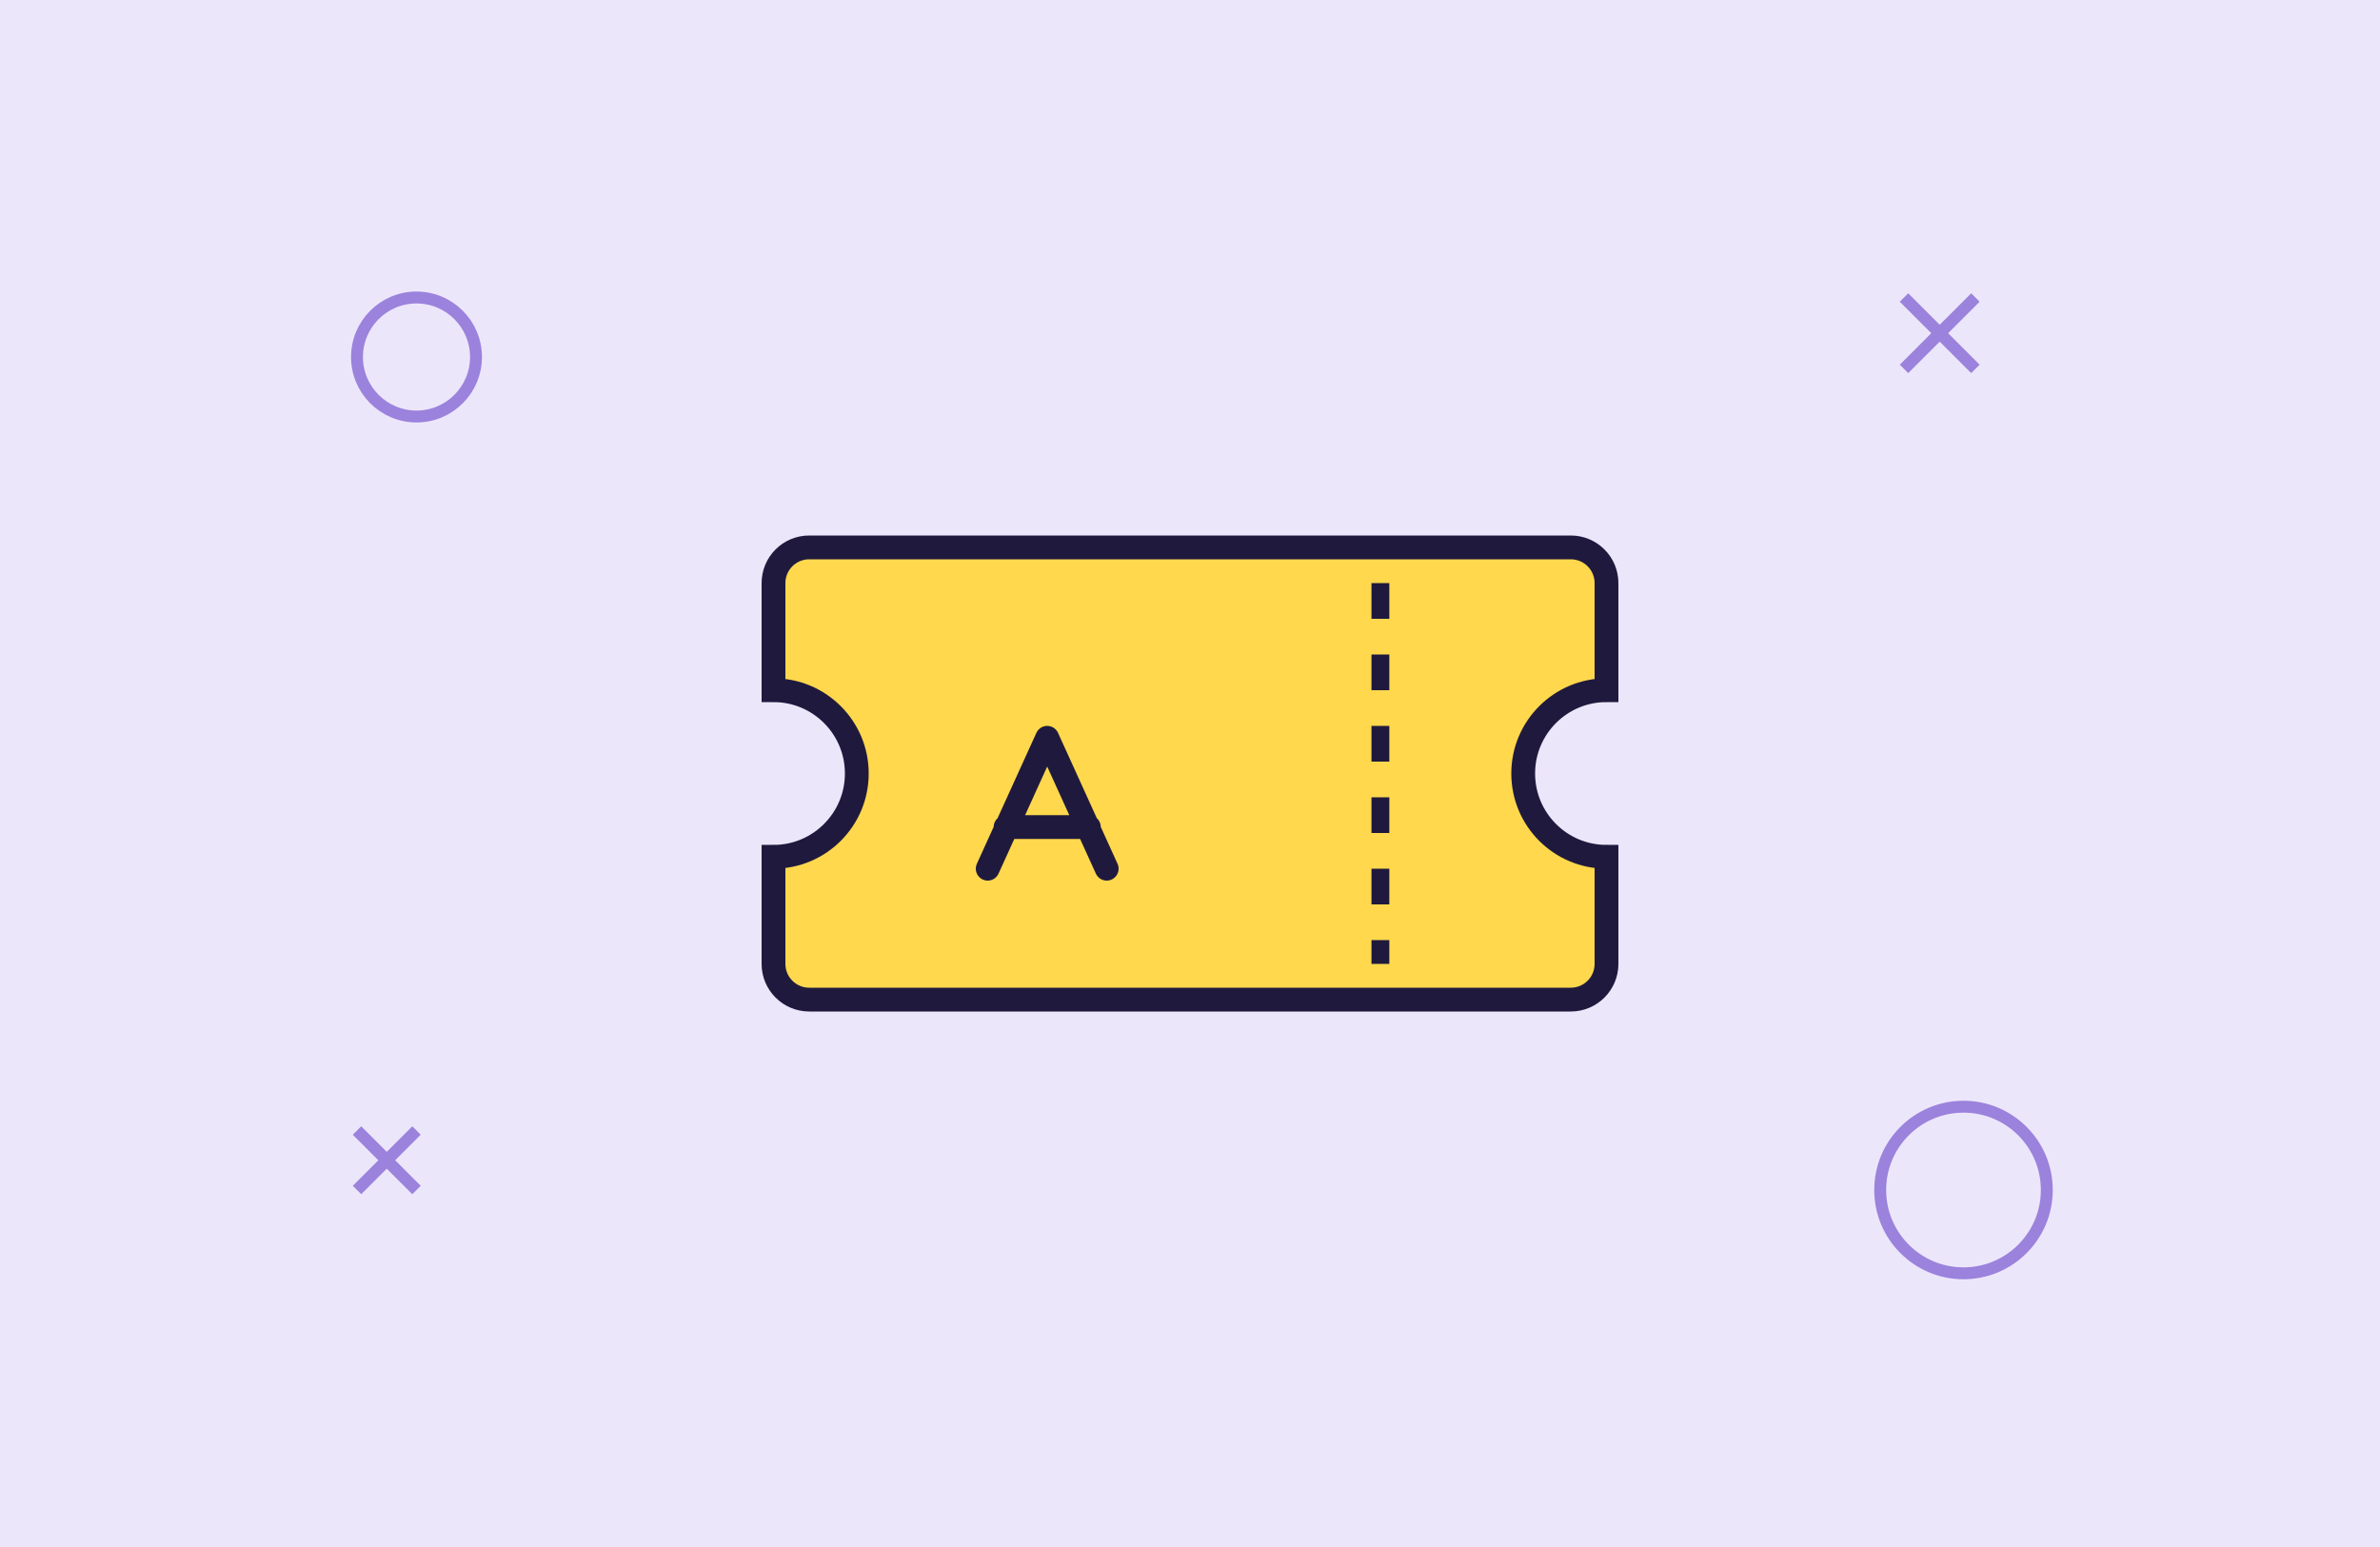
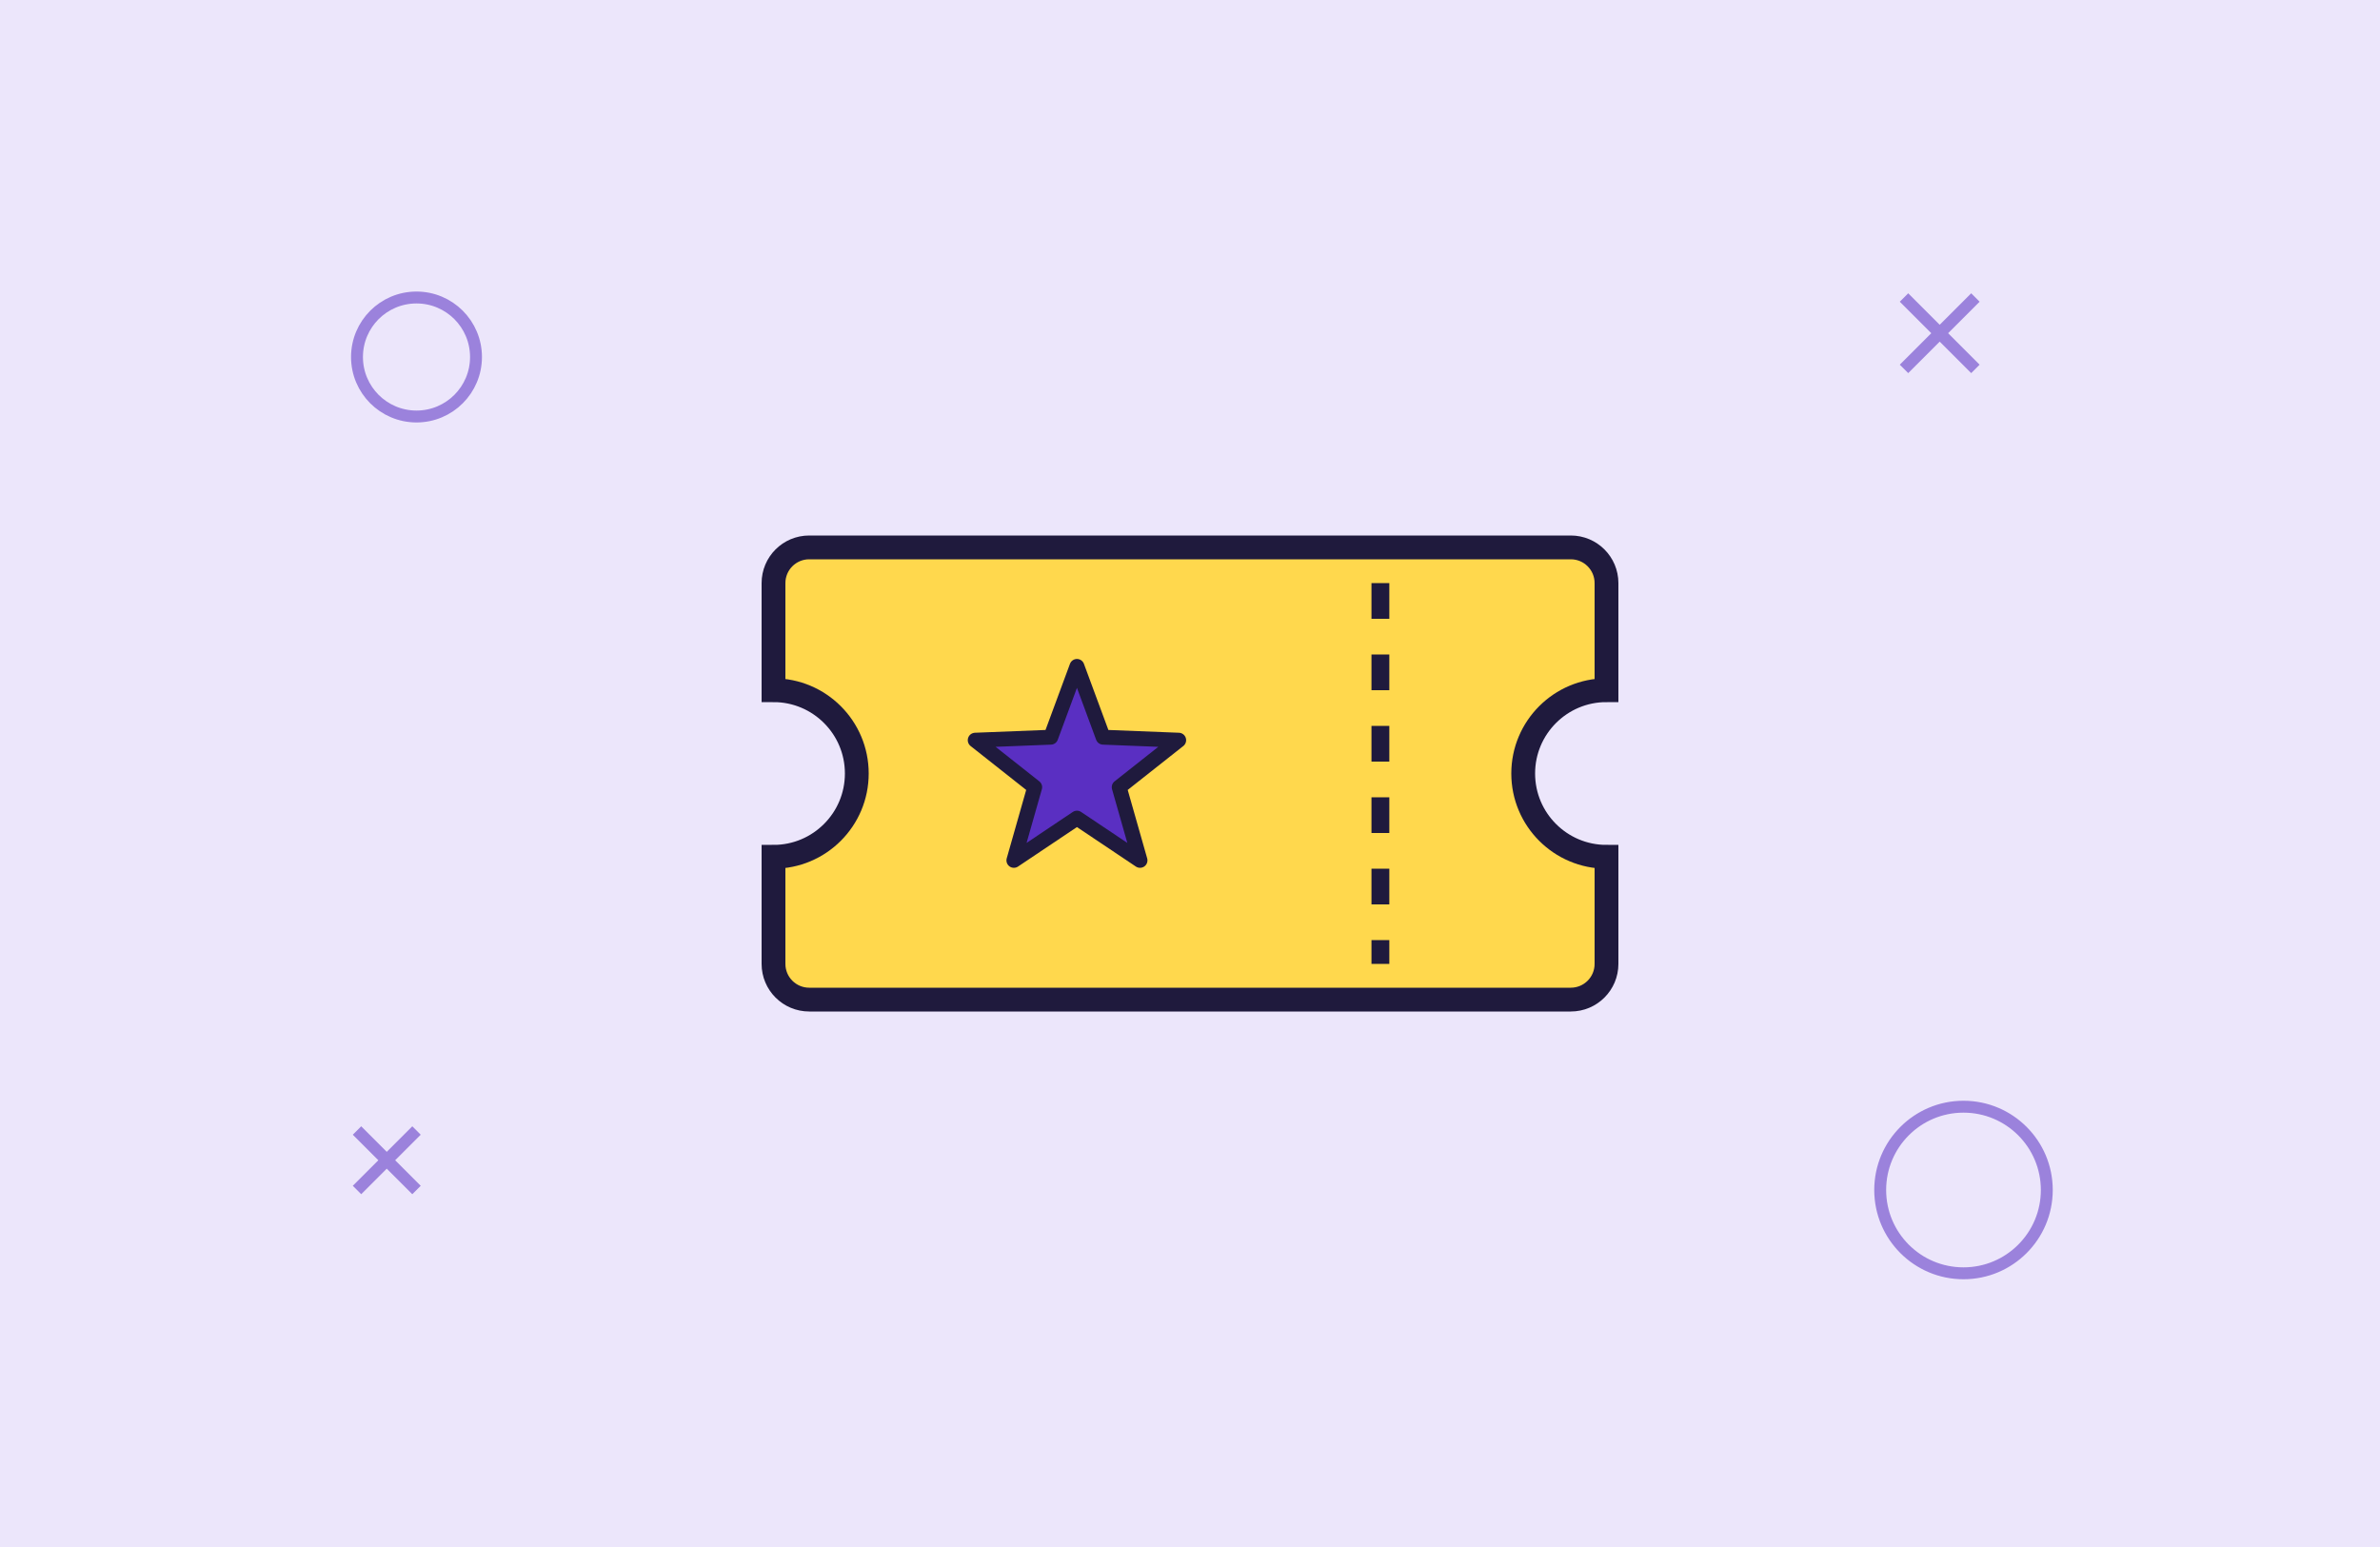
<svg xmlns="http://www.w3.org/2000/svg" viewBox="0 0 400 260" fill="none">
  <rect width="400" height="260" fill="#ece6fb" />
  <g opacity="0.55" stroke="#5a2fc2" stroke-width="2">
    <circle cx="70" cy="60" r="10" />
    <circle cx="330" cy="200" r="14" />
    <path d="M320 50l12 12m0-12-12 12M60 190l10 10m0-10-10 10" />
  </g>
  <path d="M136 92h128a6 6 0 0 1 6 6v18a14 14 0 0 0 0 28v18a6 6 0 0 1-6 6H136a6 6 0 0 1-6-6v-18a14 14 0 0 0 0-28V98a6 6 0 0 1 6-6Z" fill="#ffd84d" stroke="#1f1a3d" stroke-width="4" />
  <path d="M232 98v64" stroke="#1f1a3d" stroke-width="3" stroke-dasharray="6 6" />
-   <path d="M166 146l10-22 10 22m-17-7h14" stroke="#1f1a3d" stroke-width="4" stroke-linecap="round" stroke-linejoin="round" />
+   <polygon points="181.0,112.0 185.4,123.9 198.1,124.4 188.1,132.3 191.6,144.6 181.0,137.5 170.4,144.6 173.9,132.3 163.9,124.4 176.6,123.9" fill="#5a2fc2" stroke="#1f1a3d" stroke-width="2.5" stroke-linejoin="round" />
</svg>
